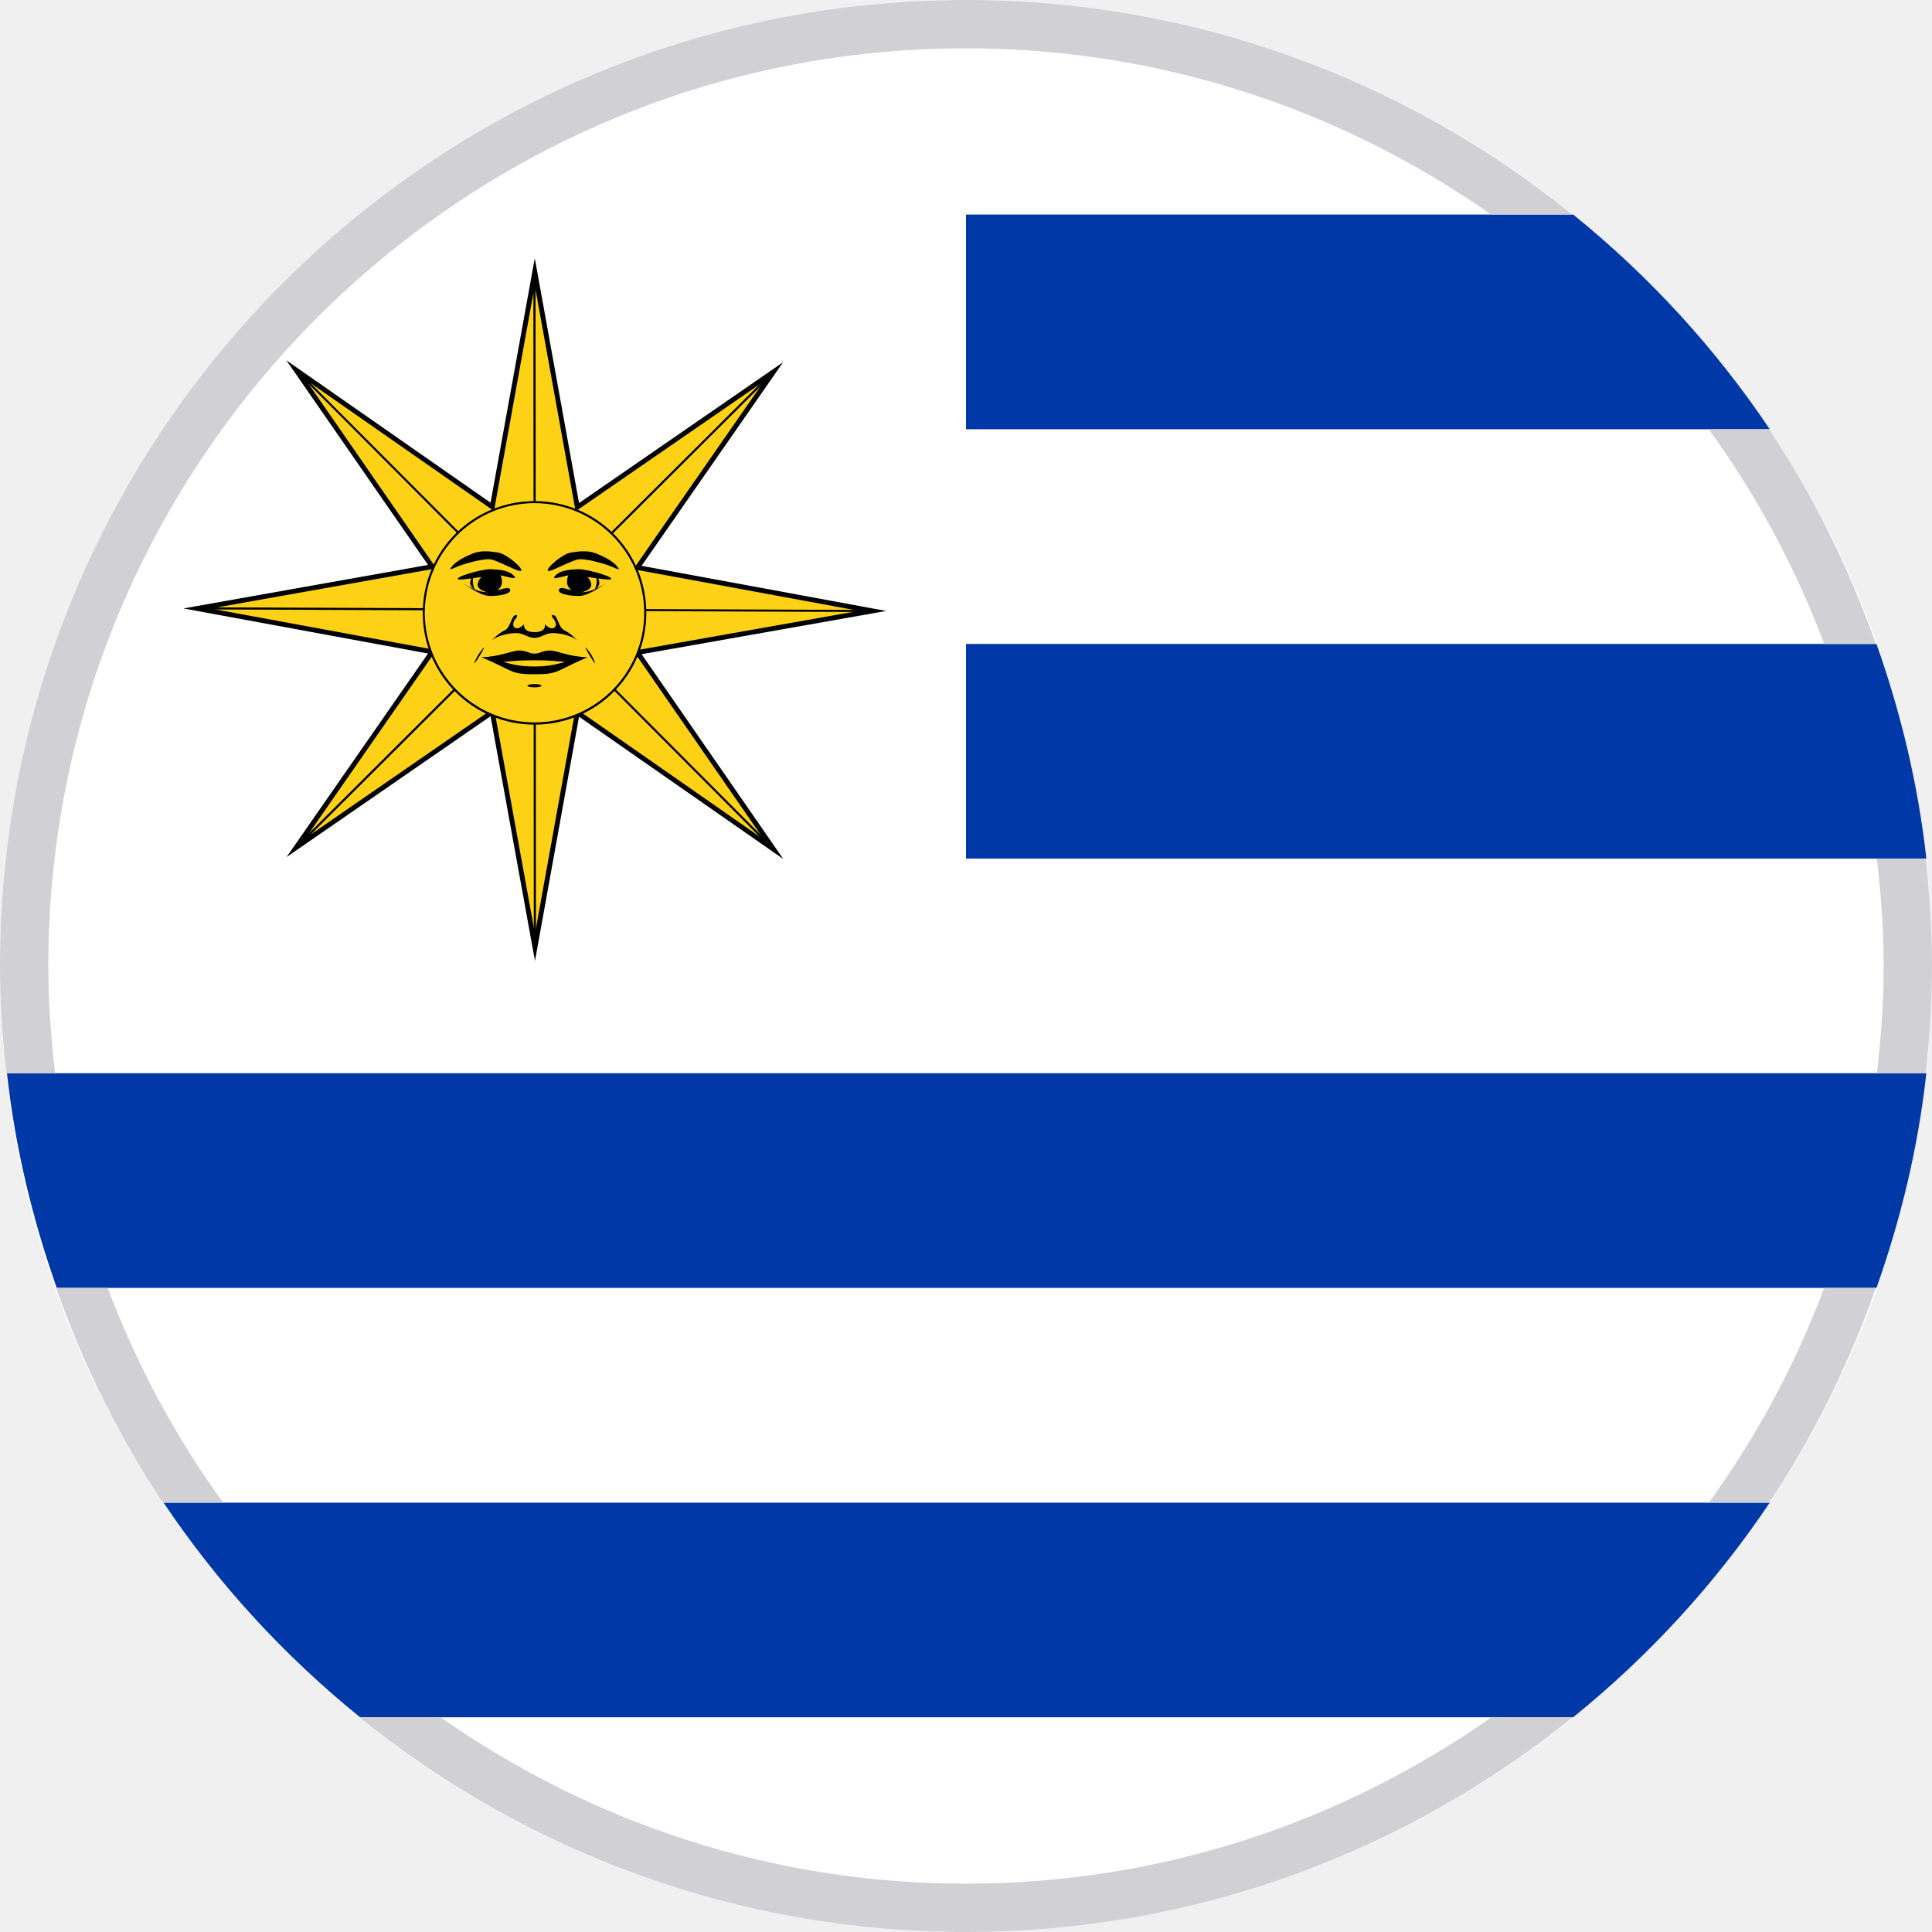
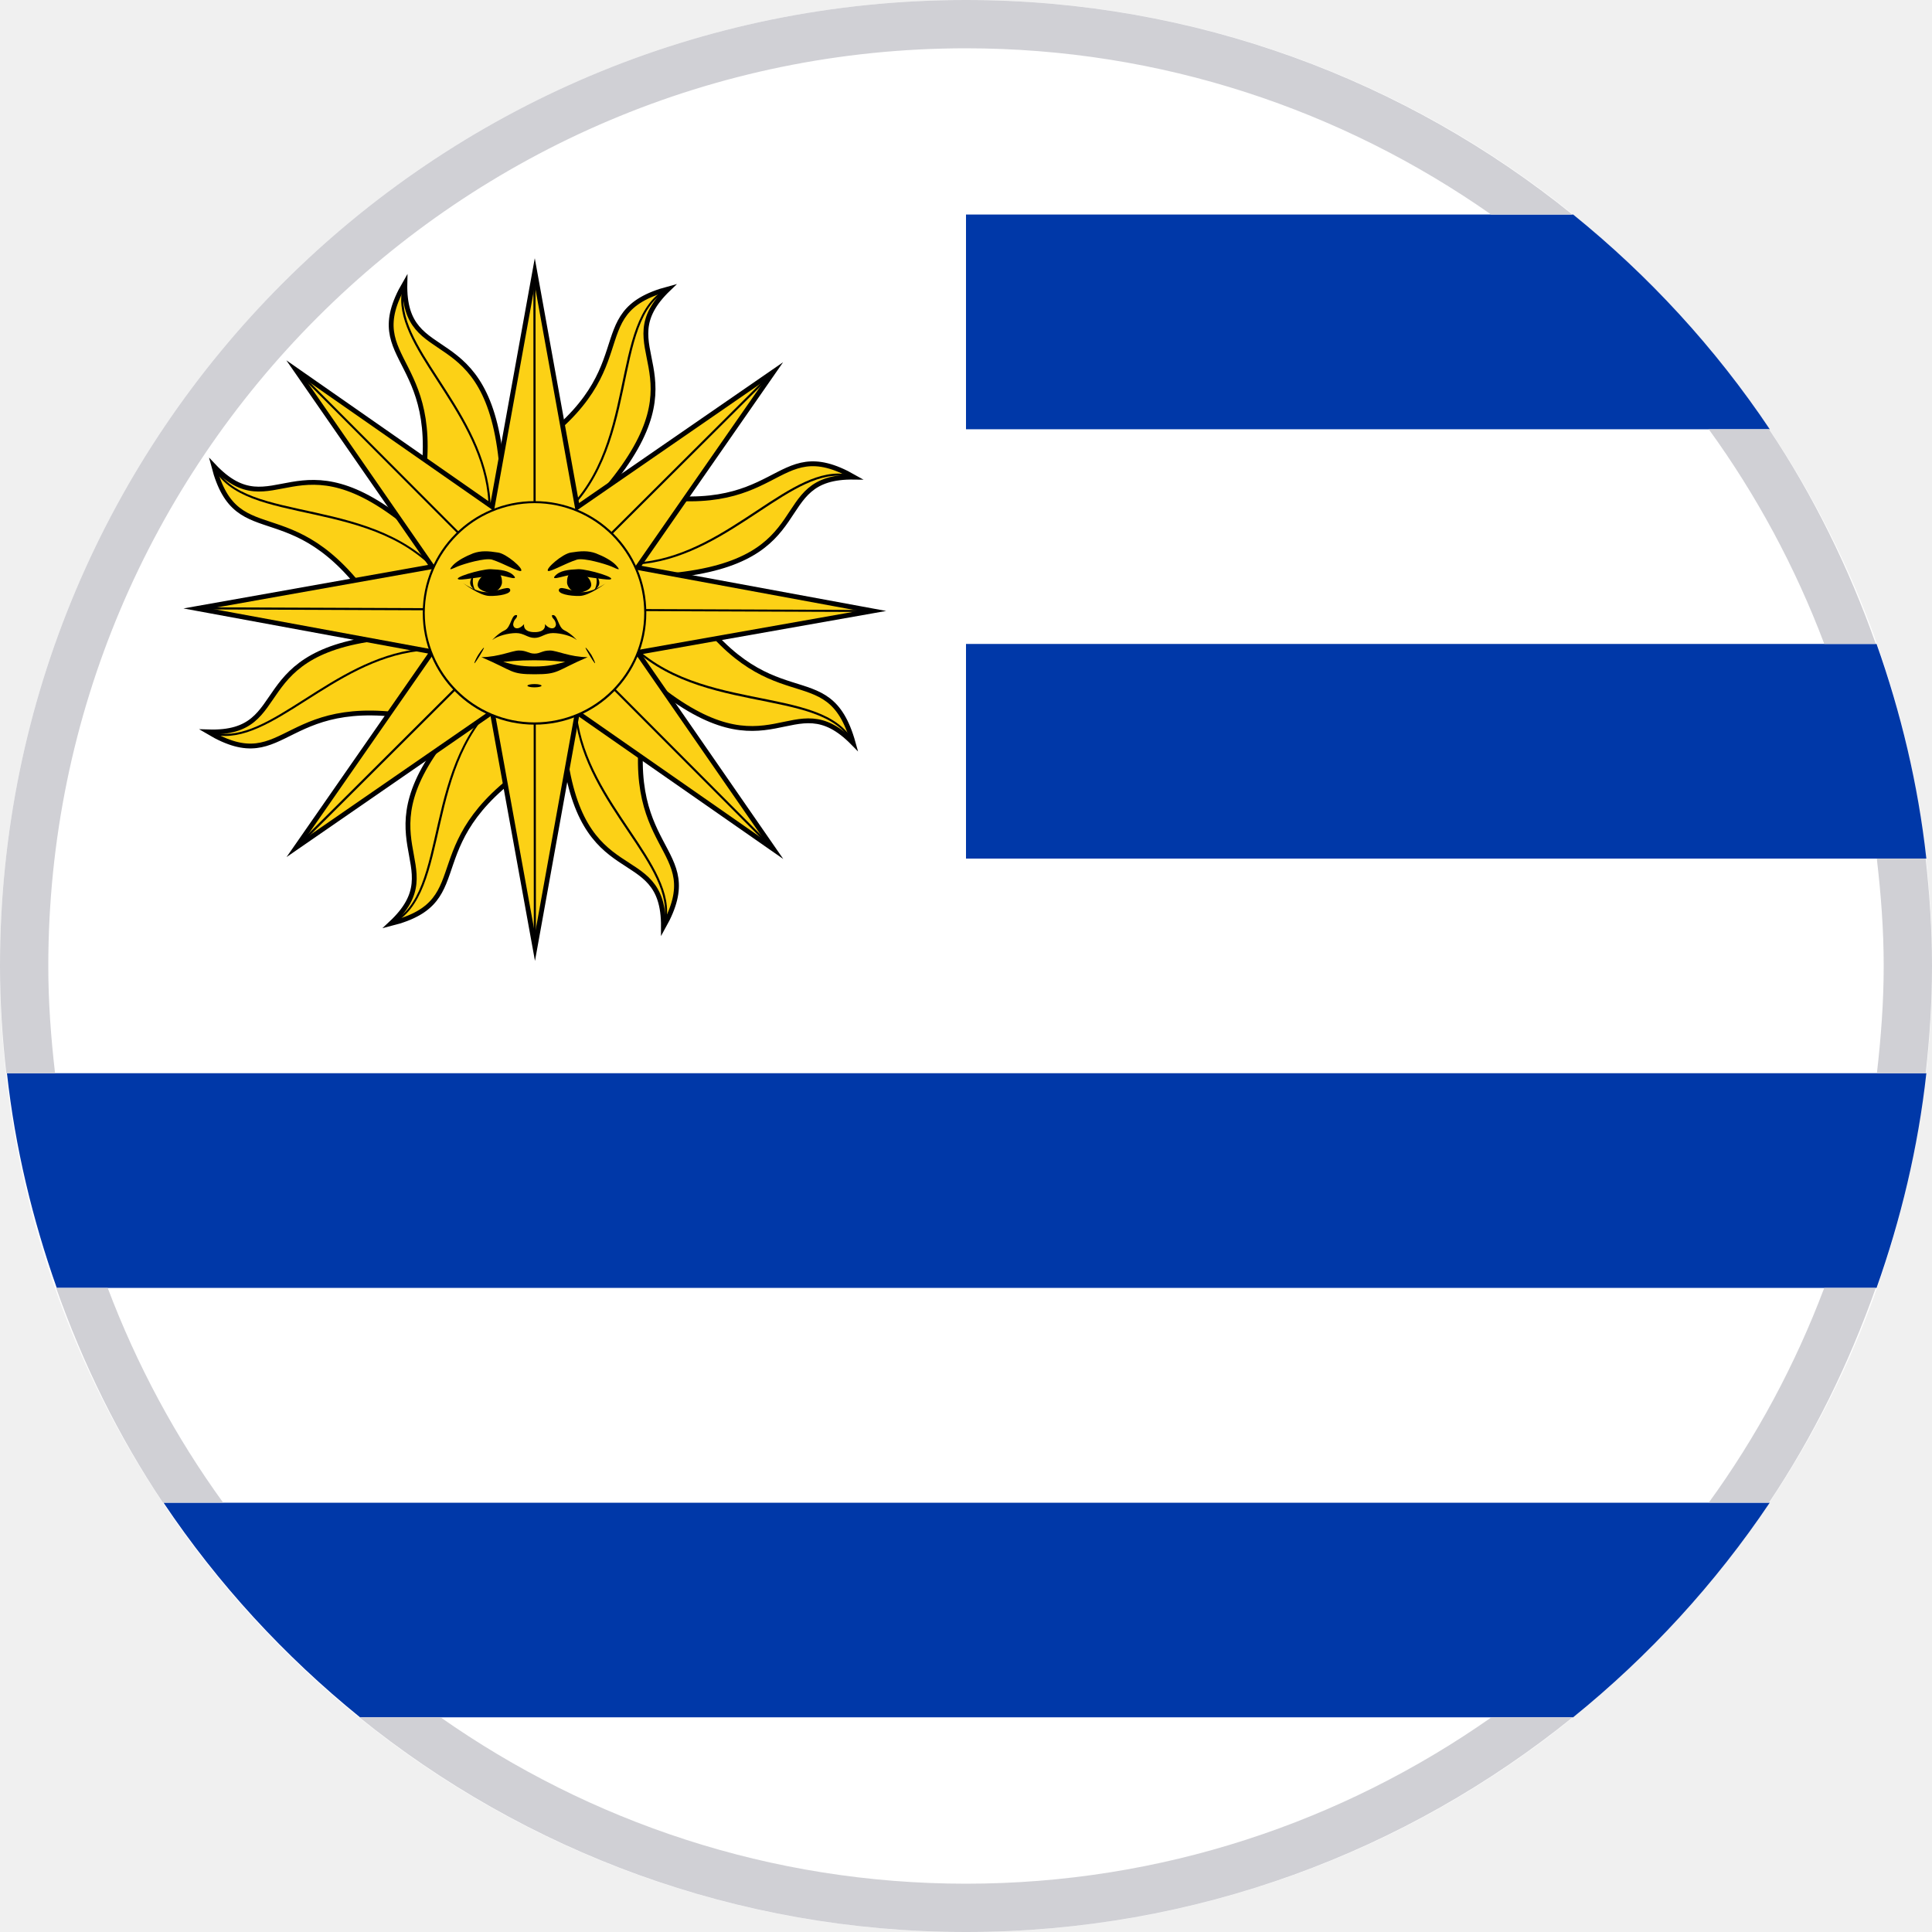
<svg xmlns="http://www.w3.org/2000/svg" version="1.0" id="Layer_1" x="0px" y="0px" width="40px" height="40px" viewBox="0 0 40 40" enable-background="new 0 0 40 40" xml:space="preserve">
  <g>
    <circle fill="#FFFFFF" cx="20" cy="20" r="20" />
    <g>
      <g>
        <g>
-           <path fill="#0038A8" d="M1.175,26.665h37.676c0.502-1.418,0.861-2.9,1.032-4.445H0.144C0.314,23.765,0.674,25.247,1.175,26.665z      " />
-           <path fill="#0038A8" d="M7.454,35.554h25.117c1.569-1.269,2.943-2.764,4.069-4.443H3.386C4.51,32.79,5.886,34.285,7.454,35.554z      " />
+           <path fill="#0038A8" d="M1.175,26.665h37.677c0.502-1.418,0.86-2.899,1.031-4.445H0.144C0.314,23.766,0.674,25.247,1.175,26.665      z" />
+           <path fill="#0038A8" d="M7.454,35.555H32.57c1.57-1.27,2.943-2.765,4.07-4.443H3.386C4.51,32.79,5.886,34.285,7.454,35.555z" />
        </g>
        <g>
          <g>
-             <path fill="#0038A8" d="M20,8.887h16.641c-1.126-1.68-2.502-3.177-4.07-4.445H20V8.887z" />
+             <path fill="#0038A8" d="M20,8.887h16.641c-1.125-1.68-2.502-3.177-4.07-4.445H20V8.887z" />
          </g>
          <g>
            <g transform="scale(-1)">
              <g id="_x3C_Group_x3E__20_" transform="rotate(22.5)">
-                 <path fill="#FCD116" stroke="#000000" stroke-width="0.1" stroke-miterlimit="20" d="M13.669,4.602         c1.89-2.643,0.01-3.202,1.583-4.371c-0.753,1.654,1.326,1.299,0.344,4.29l-0.45,1.497L13.669,4.602z" />
+                 <path fill="#FCD116" stroke="#000000" stroke-width="0.1" stroke-miterlimit="20" d="M-16.377-10.198         c1.89-2.643,0.01-3.202,1.583-4.371c-0.753,1.654,1.326,1.299,0.344,4.29l-0.45,1.497L-16.377-10.198z" />
                <g>
-                   <path d="M14.843,5.525c1.121-1.937-0.559-4.247,0.393-5.311l0,0l0.032,0.032c-0.932,1.004,0.739,3.33-0.388,5.302l0,0          L14.88,5.55L14.843,5.525L14.843,5.525z" />
+                   <path d="M-15.203-9.274c1.121-1.937-0.559-4.247,0.393-5.311l0,0l0.032,0.032c-0.932,1.004,0.739,3.33-0.388,5.302l0,0          l0,0.002L-15.203-9.274L-15.203-9.274z" />
                </g>
              </g>
            </g>
            <g transform="scale(-1)">
              <g id="_x3C_Group_x3E__13_" transform="rotate(22.5)">
-                 <path fill="#FCD116" stroke="#000000" stroke-width="0.1" stroke-miterlimit="20" d="M16.058,4.437         c3.204-0.543,2.261-2.265,4.204-1.986c-1.701,0.641,0.027,1.854-2.778,3.286l-1.372,0.75L16.058,4.437z" />
+                 <path fill="#FCD116" stroke="#000000" stroke-width="0.1" stroke-miterlimit="20" d="M-13.988-10.363         c3.204-0.543,2.261-2.265,4.204-1.986c-1.701,0.641,0.027,1.854-2.778,3.286l-1.372,0.75L-13.988-10.363z" />
                <g>
-                   <path d="M16.251,5.964L16.24,5.922c0.117-0.033,0.232-0.071,0.34-0.116l0,0c1.698-0.699,2.236-2.843,3.324-3.299l0,0          c0.111-0.046,0.229-0.074,0.359-0.078l0,0L20.261,2.47c-0.122,0.005-0.234,0.034-0.341,0.078l0,0          c-1.058,0.431-1.604,2.583-3.324,3.299l0,0C16.486,5.893,16.372,5.935,16.251,5.964L16.251,5.964z M16.251,5.964          L16.251,5.964L16.251,5.964l0.001,0.003L16.251,5.964L16.251,5.964z" />
+                   <path d="M-13.795-8.835l-0.011-0.042c0.117-0.033,0.232-0.071,0.34-0.116l0,0c1.698-0.699,2.236-2.843,3.324-3.299l0,0          c0.111-0.046,0.229-0.074,0.359-0.078l0,0l-0.002,0.041c-0.122,0.005-0.234,0.034-0.341,0.078l0,0          c-1.058,0.431-1.604,2.583-3.324,3.299l0,0C-13.56-8.906-13.674-8.864-13.795-8.835L-13.795-8.835z M-13.795-8.835          L-13.795-8.835L-13.795-8.835l0.001,0.003L-13.795-8.835L-13.795-8.835z" />
                </g>
              </g>
            </g>
            <g transform="scale(-1)">
              <g id="_x3C_Group_x3E__12_" transform="rotate(22.5)">
-                 <path fill="#FCD116" stroke="#000000" stroke-width="0.1" stroke-miterlimit="20" d="M17.881,6.03         c2.66,1.869,3.201-0.015,4.384,1.549c-1.66-0.741-1.287,1.335-4.286,0.377l-1.502-0.436L17.881,6.03z" />
+                 <path fill="#FCD116" stroke="#000000" stroke-width="0.1" stroke-miterlimit="20" d="M-12.165-8.77         c2.66,1.869,3.201-0.015,4.384,1.549c-1.66-0.741-1.287,1.335-4.286,0.377l-1.502-0.436L-12.165-8.77z" />
                <g>
-                   <path d="M16.942,7.251l0.023-0.036c1.946,1.103,4.24-0.595,5.315,0.347l0,0l-0.031,0.032          C21.235,6.672,18.92,8.362,16.942,7.251L16.942,7.251z" />
+                   <path d="M-13.104-7.548l0.023-0.036c1.946,1.103,4.24-0.595,5.315,0.347l0,0l-0.031,0.032          C-8.811-8.127-11.126-6.437-13.104-7.548L-13.104-7.548z" />
                </g>
              </g>
            </g>
            <g transform="scale(-1)">
              <g id="_x3C_Group_x3E__11_" transform="rotate(22.5)">
-                 <path fill="#FCD116" stroke="#000000" stroke-width="0.1" stroke-miterlimit="20" d="M18.035,8.406         c0.571,3.197,2.283,2.239,2.022,4.183c-0.657-1.696-1.856,0.042-3.311-2.751L15.99,8.473L18.035,8.406z" />
+                 <path fill="#FCD116" stroke="#000000" stroke-width="0.1" stroke-miterlimit="20" d="M-12.011-6.393         c0.571,3.197,2.283,2.239,2.022,4.183c-0.657-1.696-1.856,0.042-3.311-2.751l-0.756-1.365L-12.011-6.393z" />
                <g>
-                   <path d="M20.035,12.591c-0.008-0.12-0.038-0.226-0.082-0.333l0,0c-0.432-1.061-2.61-1.591-3.333-3.325l0,0          c-0.043-0.105-0.08-0.21-0.11-0.322l0,0l0.001,0.002l0.041-0.011c0.028,0.107,0.066,0.213,0.108,0.315l0,0          c0.71,1.713,2.876,2.232,3.336,3.324l0,0c0.045,0.108,0.074,0.225,0.084,0.348l0,0L20.035,12.591L20.035,12.591z" />
+                   <path d="M-10.011-2.208c-0.008-0.12-0.038-0.226-0.082-0.333l0,0c-0.432-1.061-2.61-1.591-3.333-3.325l0,0          c-0.043-0.105-0.08-0.21-0.11-0.322l0,0l0.001,0.002l0.041-0.011c0.028,0.107,0.066,0.213,0.108,0.315l0,0          c0.71,1.713,2.876,2.232,3.336,3.324l0,0c0.045,0.108,0.074,0.225,0.084,0.348l0,0L-10.011-2.208L-10.011-2.208z" />
                </g>
              </g>
            </g>
            <g transform="scale(-1)">
              <g id="_x3C_Group_x3E__7_" transform="rotate(22.5)">
-                 <path fill="#FCD116" stroke="#000000" stroke-width="0.1" stroke-miterlimit="20" d="M16.483,10.18         c-1.847,2.673,0.043,3.198-1.513,4.392c0.728-1.662-1.344-1.272-0.411-4.282l0.422-1.503L16.483,10.18z" />
+                 <path fill="#FCD116" stroke="#000000" stroke-width="0.1" stroke-miterlimit="20" d="M-13.563-4.619         c-1.847,2.673,0.043,3.198-1.513,4.392c0.728-1.662-1.344-1.272-0.411-4.282l0.422-1.503L-13.563-4.619z" />
                <g>
-                   <path d="M14.956,14.557c0.912-1.019-0.798-3.318,0.298-5.307l0,0l0.001,0.002l0.037,0.022          c-1.089,1.955,0.628,4.237-0.304,5.314l0,0L14.956,14.557L14.956,14.557z" />
+                   <path d="M-15.09-0.242c0.912-1.019-0.798-3.318,0.298-5.307l0,0l0.001,0.002l0.037,0.022          c-1.089,1.955,0.628,4.237-0.304,5.314l0,0L-15.09-0.242L-15.09-0.242z" />
                </g>
              </g>
            </g>
            <g transform="scale(-1)">
              <g id="_x3C_Group_x3E__6_" transform="rotate(22.5)">
-                 <path fill="#FCD116" stroke="#000000" stroke-width="0.1" stroke-miterlimit="20" d="M14.093,10.381         c-3.192,0.6-2.22,2.303-4.166,2.059c1.689-0.671-0.059-1.855,2.724-3.334l1.358-0.772L14.093,10.381z" />
+                 <path fill="#FCD116" stroke="#000000" stroke-width="0.1" stroke-miterlimit="20" d="M-15.953-4.418         c-3.192,0.6-2.22,2.303-4.166,2.059c1.689-0.671-0.059-1.855,2.724-3.334l1.358-0.772L-15.953-4.418z" />
                <g>
-                   <path d="M9.928,12.465l-0.004-0.049c0.11-0.007,0.219-0.033,0.322-0.075l0,0c1.067-0.439,1.576-2.651,3.327-3.377l0,0          c0.097-0.04,0.198-0.077,0.301-0.107l0,0l0.001,0.001l0.012,0.041c-0.101,0.029-0.2,0.065-0.297,0.105l0,0          c-1.73,0.711-2.226,2.915-3.327,3.378l0,0C10.155,12.426,10.045,12.453,9.928,12.465L9.928,12.465z" />
+                   <path d="M-20.118-2.335l-0.004-0.049c0.11-0.007,0.219-0.033,0.322-0.075l0,0c1.067-0.439,1.576-2.651,3.327-3.377l0,0          c0.097-0.04,0.198-0.077,0.301-0.107l0,0l0.001,0.001l0.012,0.041c-0.101,0.029-0.2,0.065-0.297,0.105l0,0          c-1.73,0.711-2.226,2.915-3.327,3.378l0,0C-19.891-2.374-20.001-2.346-20.118-2.335L-20.118-2.335z" />
                </g>
              </g>
            </g>
            <g transform="scale(-1)">
              <g id="_x3C_Group_x3E__5_" transform="rotate(22.5)">
-                 <path fill="#FCD116" stroke="#000000" stroke-width="0.1" stroke-miterlimit="20" d="M12.246,8.819         C9.557,6.997,9.047,8.891,7.838,7.345c1.672,0.712,1.263-1.356,4.28-0.45l1.507,0.41L12.246,8.819z" />
+                 <path fill="#FCD116" stroke="#000000" stroke-width="0.1" stroke-miterlimit="20" d="M-17.8-5.98         c-2.689-1.822-3.199,0.072-4.408-1.474c1.672,0.712,1.263-1.355,4.28-0.45l1.507,0.41L-17.8-5.98z" />
                <g>
-                   <path d="M7.822,7.362l0.026-0.034c1.034,0.904,3.315-0.826,5.315,0.252l0,0l0.001,0l-0.021,0.041          C11.176,6.549,8.91,8.285,7.822,7.362L7.822,7.362z" />
+                   <path d="M-22.224-7.437l0.026-0.034c1.034,0.904,3.315-0.826,5.315,0.252l0,0l0.001,0l-0.021,0.041          C-18.87-8.251-21.136-6.514-22.224-7.437L-22.224-7.437z" />
                </g>
              </g>
            </g>
            <g transform="scale(-1)">
              <g id="_x3C_Group_x3E__4_" transform="rotate(22.5)">
-                 <path fill="#FCD116" stroke="#000000" stroke-width="0.1" stroke-miterlimit="20" d="M12.104,6.477         c-0.622-3.184-2.32-2.199-2.091-4.148c0.686,1.682,1.853-0.075,3.354,2.693l0.782,1.353L12.104,6.477z" />
+                 <path fill="#FCD116" stroke="#000000" stroke-width="0.1" stroke-miterlimit="20" d="M-17.942-8.322         c-0.622-3.184-2.32-2.199-2.091-4.148c0.686,1.682,1.853-0.075,3.354,2.693l0.782,1.353L-17.942-8.322z" />
                <g>
-                   <path d="M13.583,6.259c-0.028-0.093-0.059-0.182-0.096-0.27l0,0c-0.722-1.748-2.955-2.227-3.421-3.334l0,0          C10.023,2.552,9.996,2.443,9.992,2.33l0,0l0.041-0.003c0.006,0.109,0.034,0.215,0.073,0.31l0,0          c0.44,1.076,2.685,1.564,3.42,3.335l0,0c0.037,0.089,0.07,0.179,0.098,0.273l0,0l0.001,0.003L13.583,6.259L13.583,6.259z" />
+                   <path d="M-16.463-8.54c-0.028-0.093-0.059-0.182-0.096-0.27l0,0c-0.722-1.748-2.955-2.227-3.421-3.334l0,0          c-0.043-0.103-0.07-0.212-0.074-0.325l0,0l0.041-0.003c0.006,0.109,0.034,0.215,0.073,0.31l0,0          c0.44,1.076,2.685,1.564,3.42,3.335l0,0c0.037,0.089,0.07,0.179,0.098,0.273l0,0l0.001,0.003L-16.463-8.54L-16.463-8.54z" />
                </g>
              </g>
            </g>
            <polygon fill="#FCD116" stroke="#000000" stroke-width="0.1" stroke-miterlimit="20" points="11.953,10.5 16.015,7.697        13.198,11.75 18.066,12.648 13.198,13.509 16.018,17.585 11.953,14.753 11.076,19.614 10.192,14.743 6.131,17.547        8.948,13.495 4.079,12.598 8.948,11.732 6.128,7.66 10.192,10.493 11.072,5.627      " />
            <g>
-               <polygon points="11.043,5.658 11.087,5.658 11.096,19.569 11.052,19.57 11.043,5.658       " />
+               <polygon points="11.043,5.658 11.087,5.658 11.096,19.569 11.052,19.57       " />
            </g>
            <g>
-               <polygon points="6.113,7.673 6.142,7.642 16.035,17.569 16.004,17.6 6.113,7.673       " />
+               <polygon points="6.113,7.673 6.142,7.642 16.035,17.569 16.004,17.6       " />
            </g>
            <g>
-               <polygon points="4.079,12.617 4.079,12.573 18.066,12.629 18.064,12.671 4.079,12.617       " />
+               <polygon points="4.079,12.617 4.079,12.573 18.066,12.629 18.064,12.671       " />
            </g>
            <g>
-               <polygon points="6.115,17.531 15.969,7.715 16.003,7.743 6.145,17.566 6.115,17.531       " />
+               <polygon points="6.115,17.531 15.969,7.715 16.003,7.743 6.145,17.566       " />
            </g>
            <g>
              <path fill="#FCD116" d="M13.359,12.691c0,1.265-1.025,2.29-2.292,2.29c-1.268,0-2.293-1.025-2.293-2.29        c0-1.268,1.025-2.295,2.293-2.295C12.334,10.396,13.359,11.423,13.359,12.691z" />
              <path d="M8.753,12.691c0-1.283,1.034-2.316,2.314-2.316l0,0c1.278,0,2.314,1.033,2.314,2.316l0,0        c0,1.277-1.036,2.312-2.314,2.312l0,0C9.787,15.002,8.753,13.968,8.753,12.691L8.753,12.691z M8.794,12.691        c0.005,1.252,1.018,2.264,2.273,2.266l0,0c1.254-0.002,2.27-1.014,2.271-2.266l0,0c-0.001-1.258-1.017-2.272-2.271-2.274l0,0        C9.811,10.419,8.799,11.432,8.794,12.691L8.794,12.691z" />
            </g>
            <g>
              <g>
                <path d="M9.382,11.699c-0.112,0.125-0.056,0.094,0.093,0.029c0.145-0.059,0.557-0.179,0.708-0.143         c0.24,0.076,0.564,0.267,0.606,0.234c0.054-0.046-0.303-0.355-0.477-0.379c-0.202-0.033-0.354-0.042-0.516,0.016         C9.635,11.519,9.472,11.607,9.382,11.699z" />
                <path d="M9.902,13.557c-0.056,0.089-0.163,0.332,0.029,0.02C10.122,13.262,9.954,13.472,9.902,13.557z" />
                <path d="M9.832,11.846c-0.142,0.21-0.12,0.277,0.012,0.382C9.728,12.035,9.832,11.846,9.832,11.846z" />
                <path d="M10.393,12.056c0,0.104-0.117,0.215-0.221,0.215c-0.103,0-0.282-0.059-0.282-0.161c0-0.107,0.116-0.269,0.37-0.264         C10.364,11.846,10.393,11.952,10.393,12.056z" />
                <path d="M9.513,11.999c-0.19-0.026,0.435-0.216,0.643-0.215c0.21,0.01,0.383,0.026,0.486,0.14         c0.104,0.117-0.239-0.029-0.361-0.02C10.163,11.914,9.601,12.007,9.513,11.999z" />
                <path d="M9.587,12.072c0,0,0.205,0.151,0.428,0.184c0.223,0.031,0.501-0.146,0.545-0.055c0.043,0.094-0.225,0.143-0.43,0.137         C9.928,12.334,9.587,12.072,9.587,12.072z" />
                <path d="M12.751,11.699c-0.088-0.093-0.254-0.181-0.414-0.243c-0.161-0.059-0.315-0.049-0.518-0.016         c-0.172,0.024-0.527,0.333-0.474,0.379c0.039,0.032,0.363-0.158,0.604-0.234c0.151-0.036,0.562,0.084,0.709,0.143         C12.805,11.794,12.864,11.825,12.751,11.699z" />
                <path d="M11.067,13.207c-0.145,0-0.218-0.1-0.381-0.1c-0.164,0-0.389,0.059-0.491,0.142c-0.02,0.02,0.105-0.13,0.256-0.2         c0.135-0.063,0.135-0.352,0.255-0.311c0,0.081-0.062,0.062-0.081,0.184c0,0.103,0.117,0.127,0.225,0         c-0.022,0.179,0.218,0.165,0.218,0.165s0.238,0.015,0.215-0.165c0.107,0.127,0.227,0.103,0.227,0         c-0.02-0.122-0.083-0.103-0.083-0.184c0.12-0.041,0.12,0.247,0.256,0.311c0.149,0.07,0.276,0.22,0.255,0.2         c-0.101-0.083-0.325-0.142-0.489-0.142C11.282,13.107,11.208,13.207,11.067,13.207z" />
                <path d="M12.243,13.557c-0.053-0.085-0.222-0.295-0.031,0.02C12.402,13.889,12.295,13.646,12.243,13.557z" />
                <path d="M12.311,11.846c0.142,0.21,0.12,0.277-0.012,0.382C12.415,12.035,12.311,11.846,12.311,11.846z" />
                <path d="M11.74,12.056c0,0.104,0.115,0.215,0.22,0.215c0.104,0,0.281-0.059,0.281-0.161c0-0.107-0.114-0.269-0.371-0.264         C11.767,11.846,11.74,11.952,11.74,12.056z" />
                <path d="M12.62,11.999c0.189-0.026-0.436-0.216-0.645-0.215c-0.21,0.01-0.381,0.026-0.484,0.14         c-0.106,0.117,0.237-0.029,0.357-0.02C11.97,11.914,12.529,12.007,12.62,11.999z" />
                <path d="M12.546,12.072c0,0-0.205,0.151-0.427,0.184c-0.225,0.031-0.501-0.146-0.545-0.055         c-0.043,0.094,0.223,0.143,0.428,0.137C12.205,12.334,12.546,12.072,12.546,12.072z" />
                <path d="M11.388,13.468c-0.165,0-0.2,0.064-0.321,0.064c-0.123,0-0.159-0.064-0.322-0.064c-0.14,0-0.416,0.135-0.777,0.138         c0.675,0.288,0.589,0.354,1.1,0.354c0.51,0,0.425-0.065,1.098-0.354C11.802,13.604,11.528,13.468,11.388,13.468z          M11.061,13.799c-0.302,0-0.463-0.046-0.642-0.096c0.11-0.007,0.276-0.033,0.642-0.033c0.361,0,0.527,0.026,0.641,0.033         C11.523,13.753,11.36,13.799,11.061,13.799z" />
              </g>
              <ellipse cx="11.066" cy="14.197" rx="0.146" ry="0.034" />
            </g>
          </g>
        </g>
      </g>
    </g>
    <g>
-       <path fill="#0038A8" d="M20,17.776h19.883c-0.171-1.543-0.53-3.026-1.032-4.444H20V17.776z" />
+       <path fill="#0038A8" d="M20,17.776h19.883c-0.171-1.543-0.529-3.026-1.031-4.444H20V17.776z" />
    </g>
  </g>
  <g>
-     <path fill="#D0D0D5" d="M1.162,26.665c0.559,1.58,1.294,3.076,2.21,4.445h1.247c-0.984-1.358-1.788-2.851-2.389-4.445H1.162z" />
-     <path fill="#D0D0D5" d="M39,20c0,0.752-0.056,1.49-0.141,2.22h1.011C39.951,21.49,40,20.751,40,20c0-0.753-0.05-1.493-0.131-2.225   h-1.011C38.944,18.507,39,19.246,39,20z" />
-     <path fill="#D0D0D5" d="M37.769,26.665c-0.601,1.595-1.404,3.087-2.389,4.445h1.247c0.916-1.369,1.651-2.865,2.21-4.445H37.769z" />
-     <path fill="#D0D0D5" d="M36.626,8.887h-1.248c0.985,1.358,1.79,2.85,2.391,4.445h1.068C38.277,11.752,37.543,10.256,36.626,8.887z" />
-     <path fill="#D0D0D5" d="M30.879,35.554C27.794,37.719,24.047,39,20,39s-7.794-1.281-10.879-3.446H7.439   C10.874,38.33,15.24,40,20,40s9.126-1.67,12.561-4.446H30.879z" />
+     <path fill="#D0D0D5" d="M1.162,26.665c0.559,1.58,1.294,3.076,2.21,4.444h1.247c-0.984-1.357-1.788-2.851-2.389-4.444H1.162z" />
+     <path fill="#D0D0D5" d="M39,20c0,0.752-0.057,1.49-0.141,2.22h1.011C39.951,21.49,40,20.751,40,20c0-0.753-0.05-1.493-0.131-2.225   h-1.012C38.943,18.507,39,19.246,39,20z" />
+     <path fill="#D0D0D5" d="M37.769,26.665c-0.602,1.595-1.404,3.087-2.39,4.444h1.247c0.916-1.368,1.65-2.864,2.21-4.444H37.769z" />
+     <path fill="#D0D0D5" d="M36.626,8.887h-1.248c0.985,1.358,1.79,2.85,2.392,4.445h1.067C38.277,11.752,37.543,10.256,36.626,8.887z" />
+     <path fill="#D0D0D5" d="M30.879,35.555C27.794,37.719,24.047,39,20,39s-7.794-1.281-10.879-3.445H7.439   C10.874,38.33,15.24,40,20,40s9.126-1.67,12.561-4.445H30.879z" />
    <path fill="#D0D0D5" d="M1.14,22.22C1.055,21.49,1,20.752,1,20C1,9.524,9.523,1,20,1c4.044,0,7.789,1.28,10.873,3.442h1.682   C29.121,1.668,24.758,0,20,0C8.954,0,0,8.954,0,20c0,0.751,0.049,1.49,0.13,2.22H1.14z" />
  </g>
</svg>
